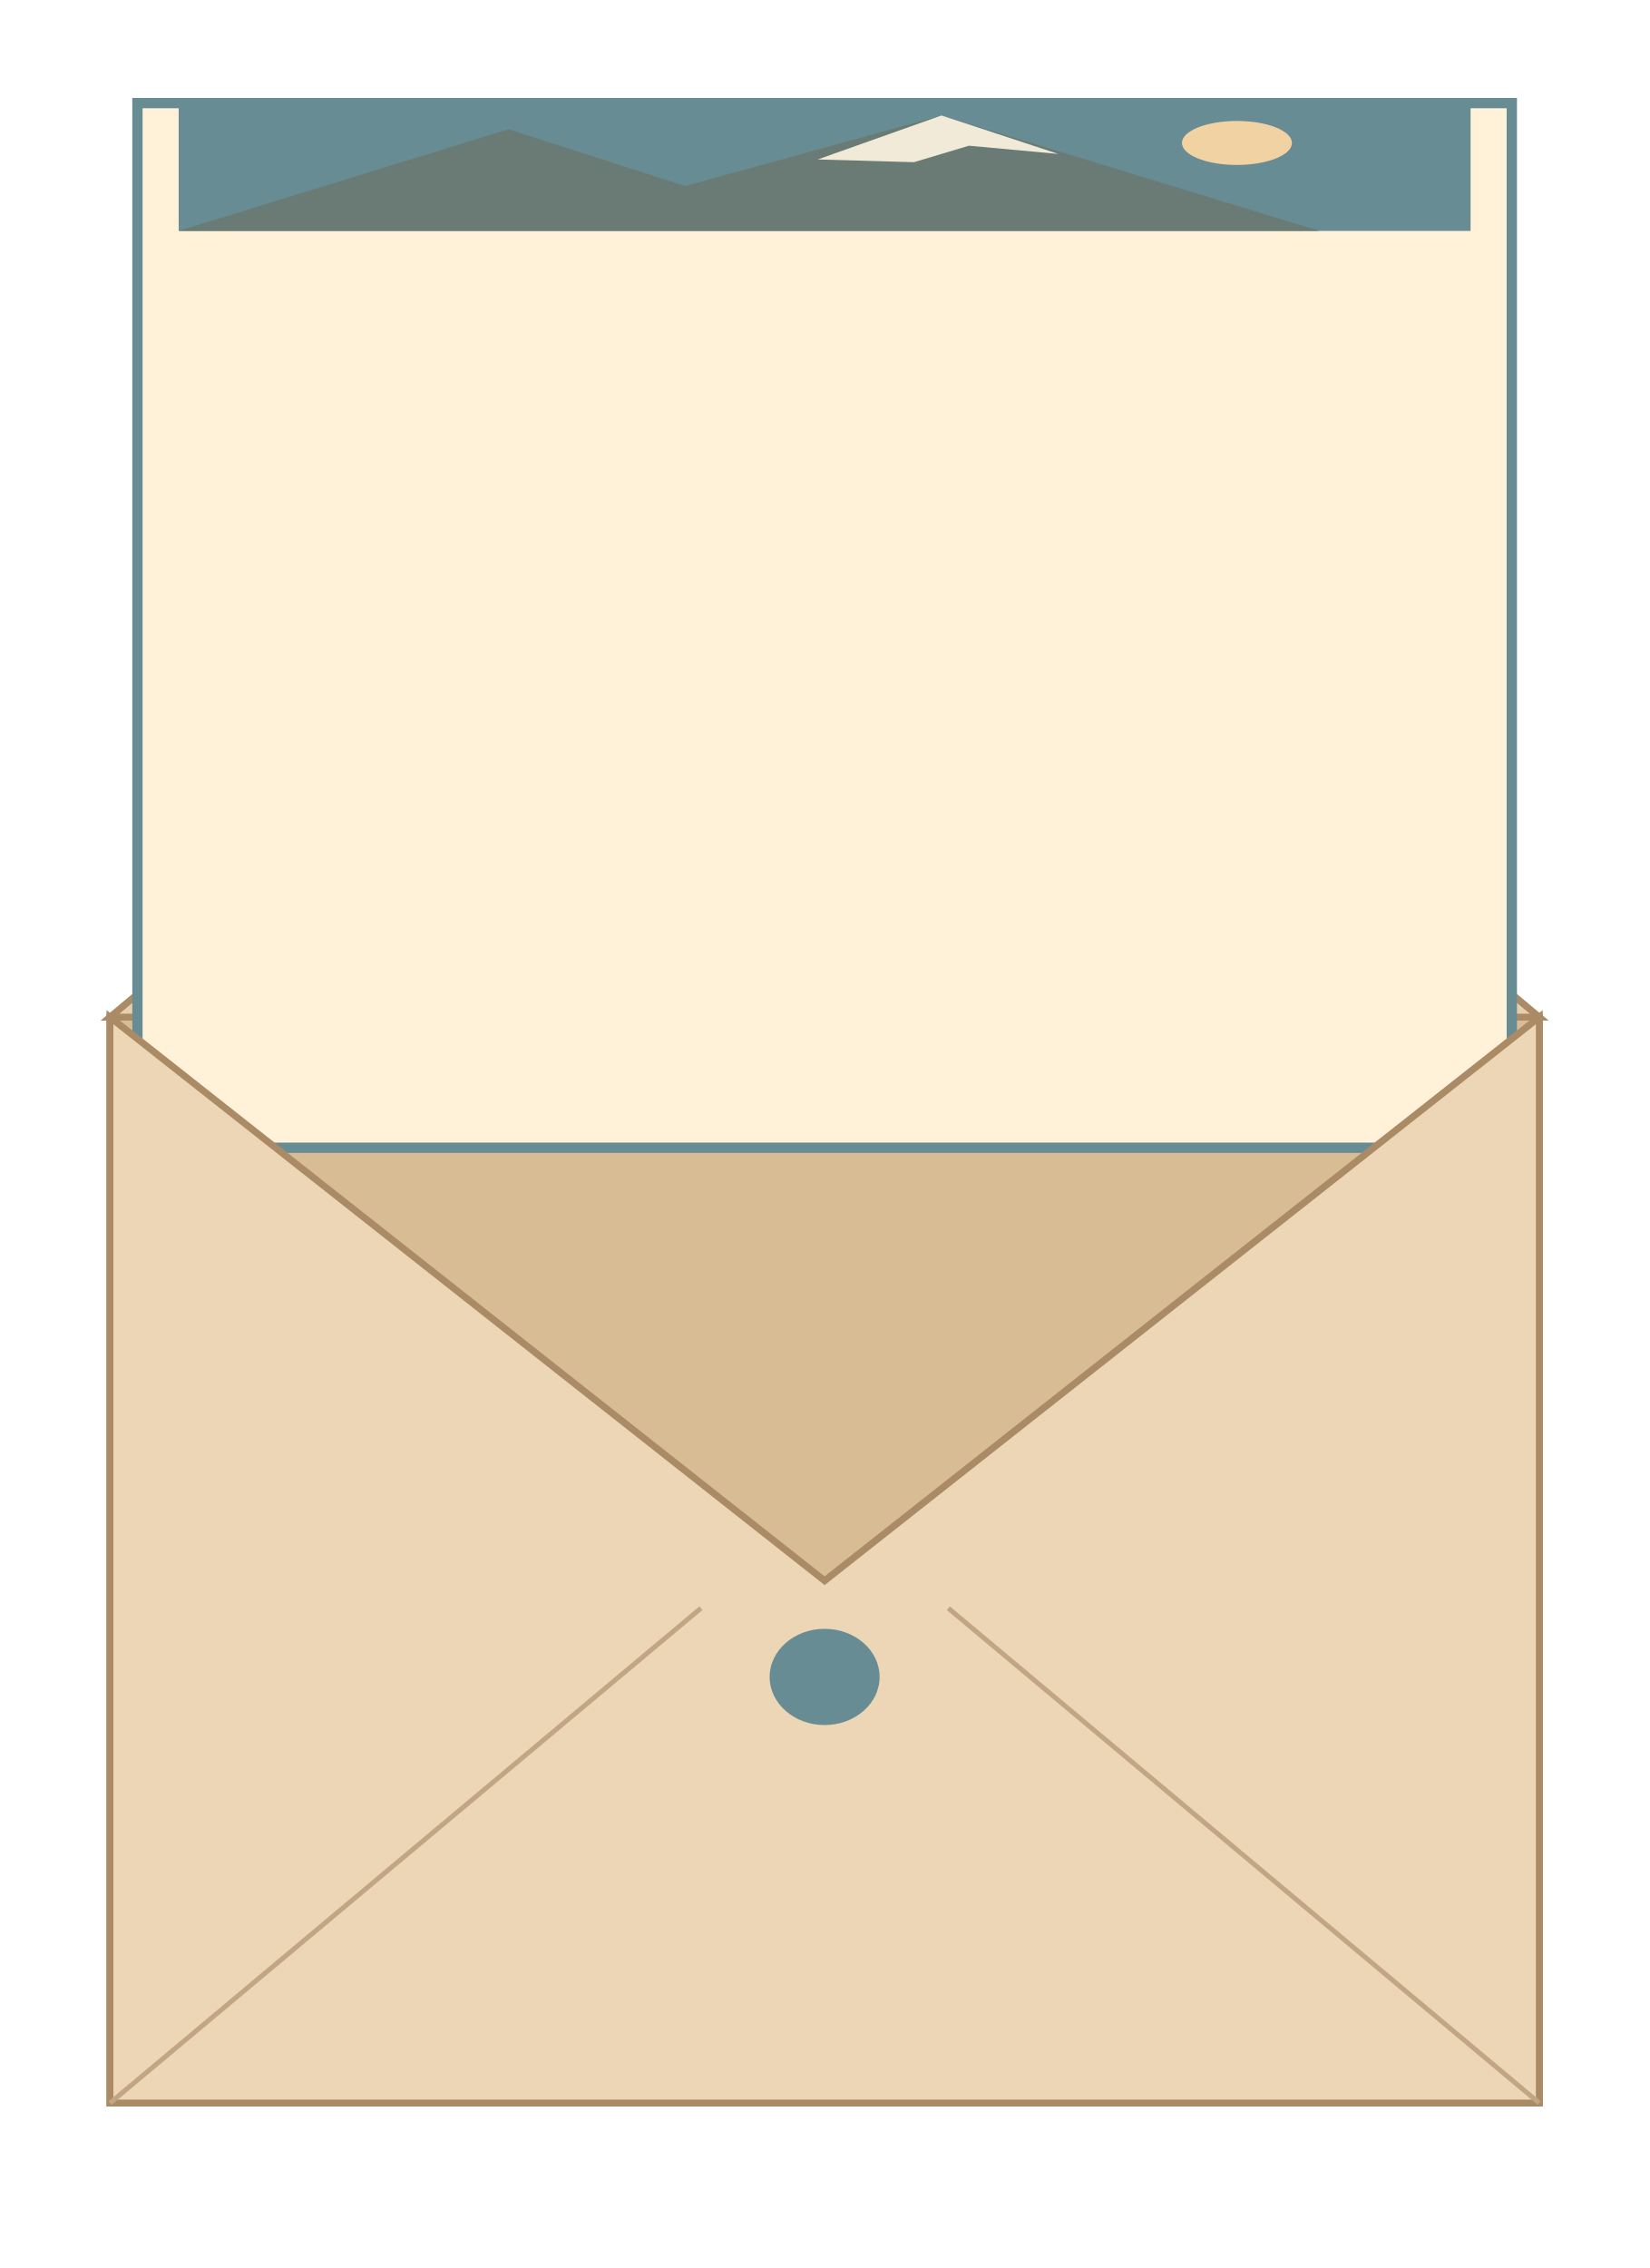
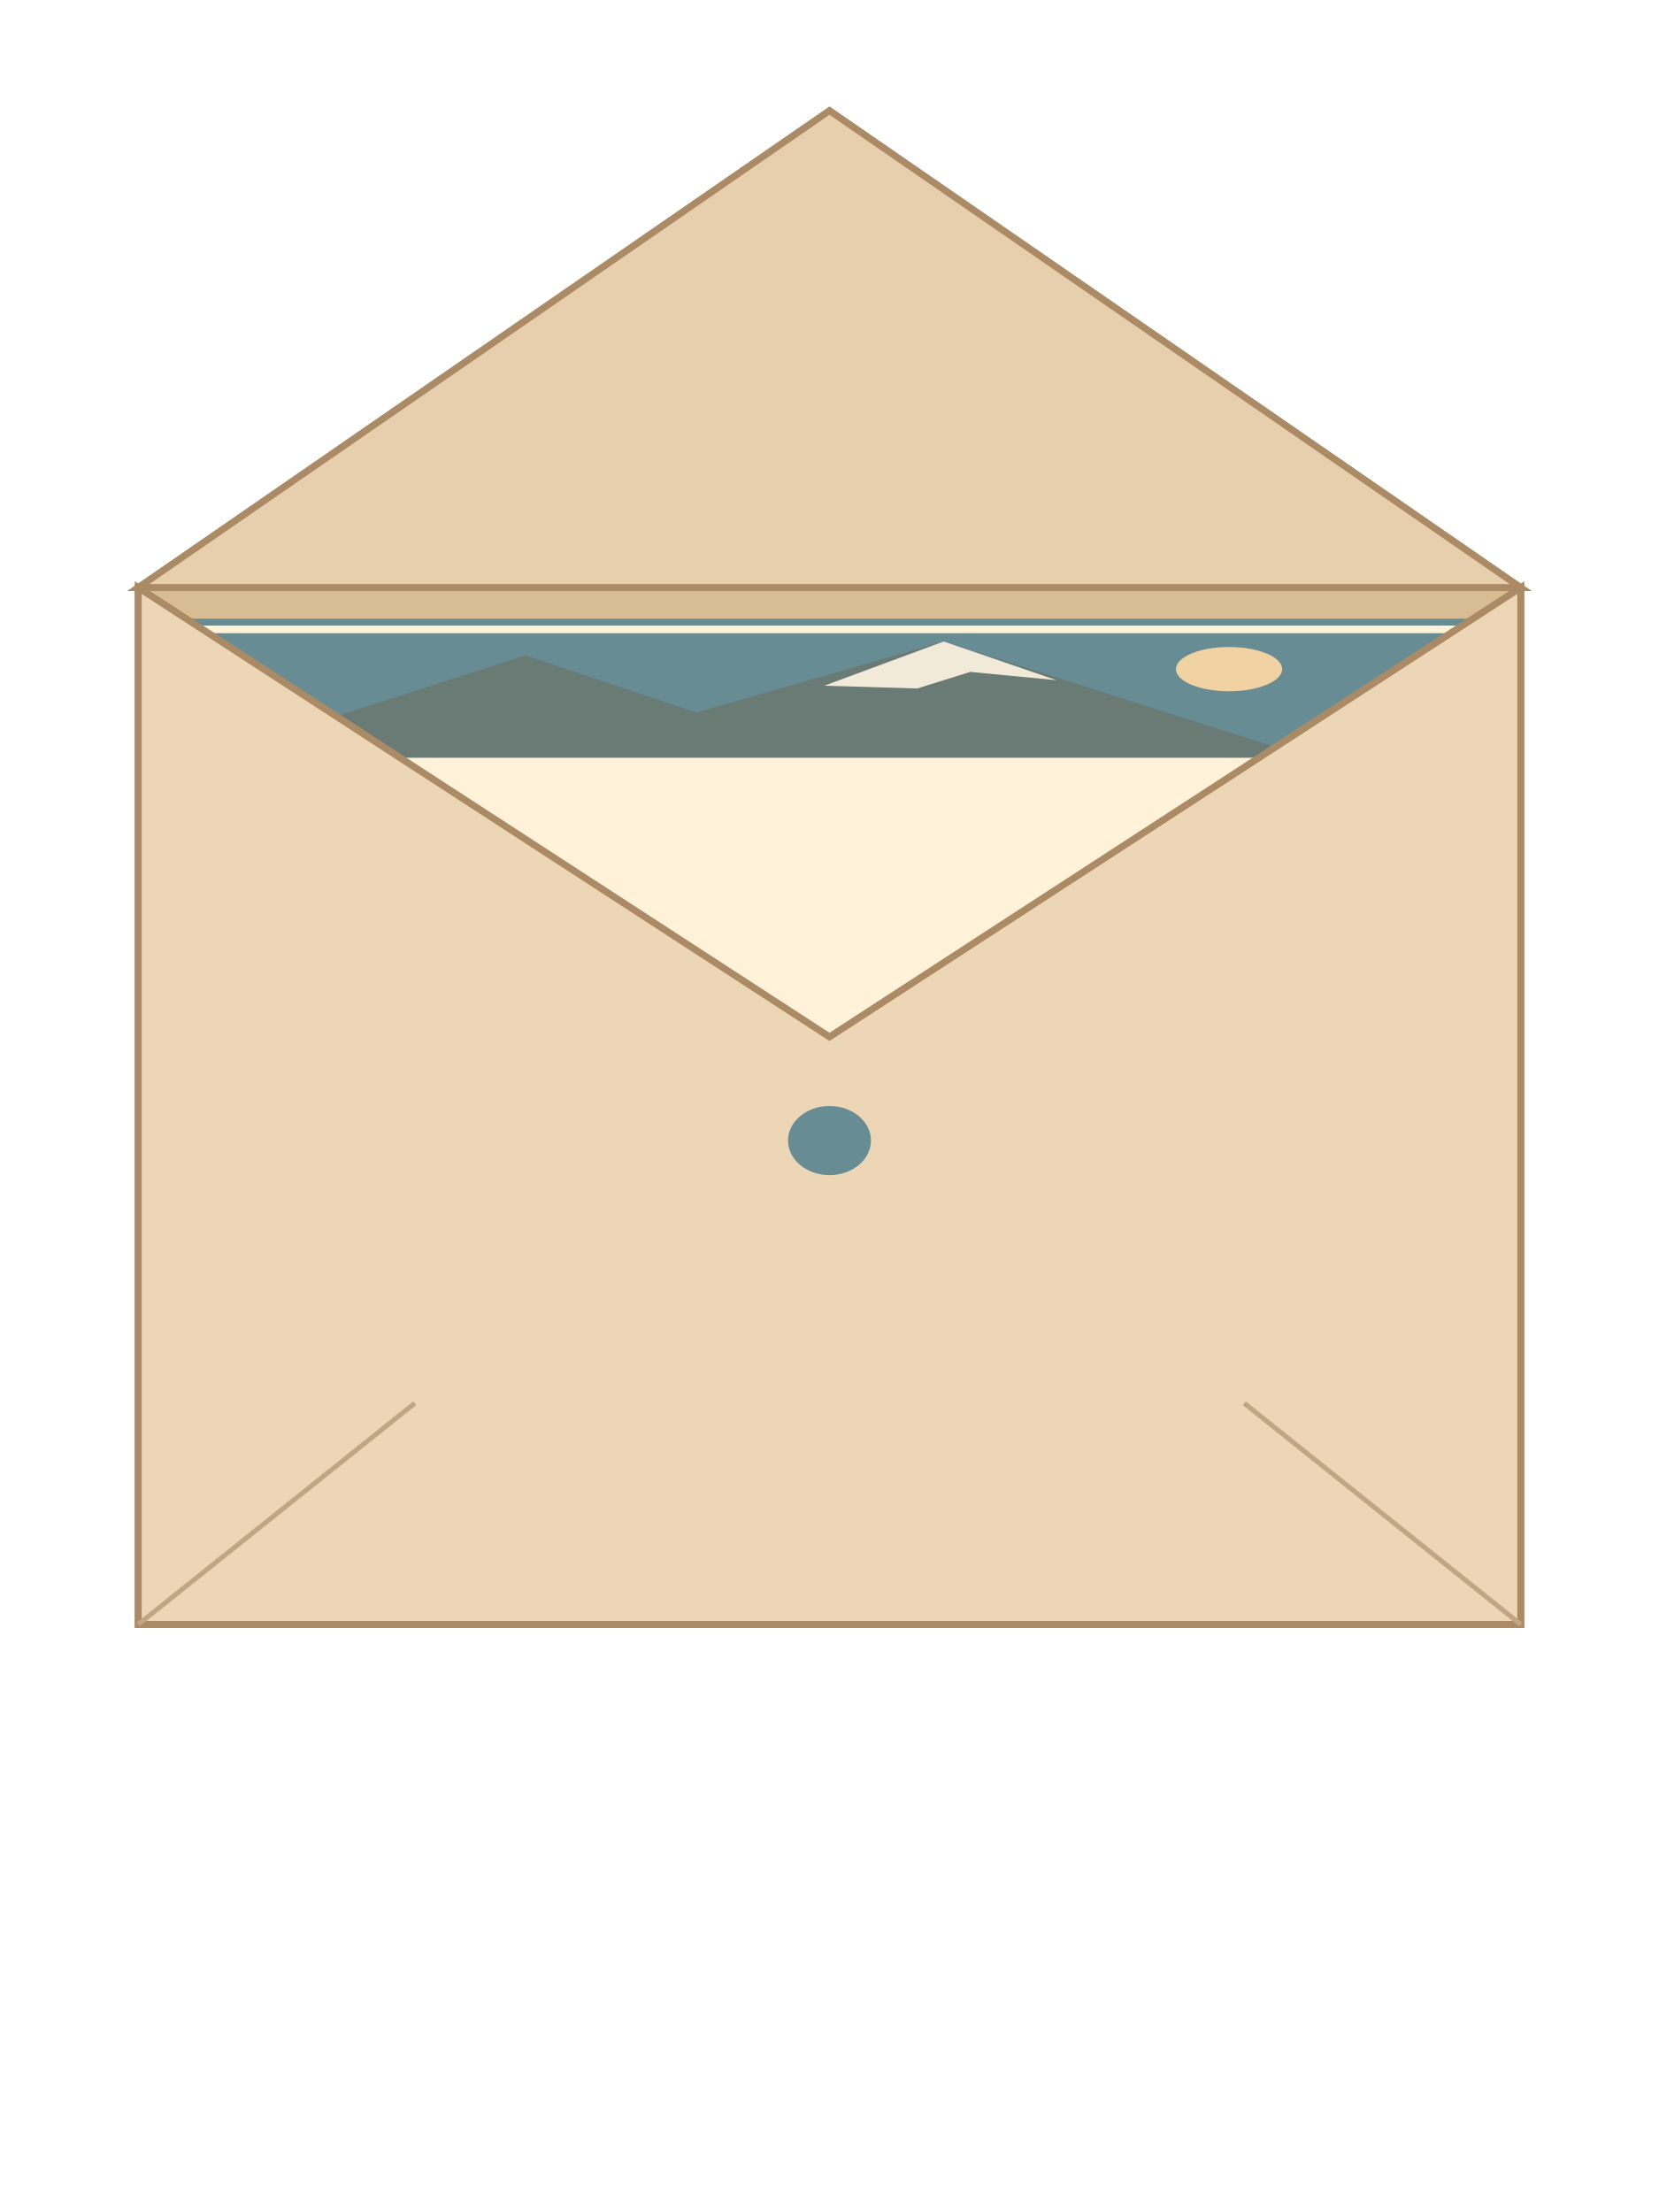
- <svg xmlns="http://www.w3.org/2000/svg" viewBox="0 0 240 330" preserveAspectRatio="xMidYMid meet" opacity="1" aria-hidden="true" focusable="false">
+ <svg xmlns="http://www.w3.org/2000/svg" viewBox="0 -60 240 320" preserveAspectRatio="xMidYMid meet" opacity="1" aria-hidden="true" focusable="false">
  <g data-theme-part="back">
    <g data-visual-axis="silhouette" data-visual-value="0">
-       <rect x="16" y="148" width="208.0" height="158" fill="#d8bc94" stroke="#a78762" stroke-width="1" />
-     </g>
-   </g>
-   <g data-theme-part="flap">
-     <g data-visual-axis="envelope" data-visual-value="3">
-       <path d="M16 148L120 61L224 148Z" fill="#e7cfae" stroke="#ab8b66" stroke-width="1" />
+       <rect x="20" y="25" width="200.0" height="150" fill="#d8bc94" stroke="#a78762" stroke-width="1" />
    </g>
  </g>
  <g data-theme-part="card">
    <g data-visual-axis="palette" data-visual-value="4">
-       <rect x="20" y="15" width="200" height="152" fill="#fff2d9" stroke="#688c94" stroke-width="1.5" />
+       <rect x="25" y="30" width="190" height="140" fill="#fff2d9" stroke="#688c94" stroke-width="1" />
    </g>
-     <g data-visual-axis="landscape" data-visual-value="1" transform="translate(0 4) scale(1 .4)">
+     <g data-visual-axis="landscape" data-visual-value="1" transform="translate(5 20) scale(.96 .4)">
      <rect x="26" y="29" width="188" height="45" fill="#688c94" />
      <circle cx="180" cy="42" r="8" fill="#f1d2a2" />
      <path d="M26 74L74 37L120 74M76 74L137 32L192 74Z" fill="#697b74" />
      <path d="M119 48L137 32L154 46L141 43L133 49Z" fill="#f1ead9" />
    </g>
  </g>
  <g data-theme-part="front">
-     <path d="M16 148L120 230L224 148V306H16Z" fill="#ecd6b5" stroke="#ab8b66" stroke-width="1" />
-     <path d="M16 306L102 234M224 306L138 234" fill="none" stroke="#c2a582" stroke-width=".7" />
+     <path d="M20 25L120 90L220 25V175H20Z" fill="#ecd6b5" stroke="#ab8b66" stroke-width="1" />
+     <path d="M20 175L60 143M220 175L180 143" fill="none" stroke="#c2a582" stroke-width=".7" />
    <g data-visual-axis="postage" data-visual-value="2">
-       <g data-visual-axis="orientation" data-visual-value="3" transform="rotate(0 120 244)">
-         <ellipse cx="120" cy="244" rx="8.0" ry="7.0" fill="#688c94" />
+       <g data-visual-axis="orientation" data-visual-value="3" transform="rotate(0 120 105)">
+         <ellipse cx="120" cy="105" rx="6.0" ry="5.0" fill="#688c94" />
      </g>
    </g>
  </g>
-   <rect x="31" y="42" width="178" height="112" fill="none" data-theme-content-area="content" />
+   <g data-theme-part="flap">
+     <g data-visual-axis="envelope" data-visual-value="3">
+       <path d="M20 25L120 -44L220 25Z" fill="#e7cfae" stroke="#ab8b66" stroke-width="1" />
+     </g>
+   </g>
+   <rect x="55" y="108" width="130" height="58" fill="none" data-theme-carrier-title-area="title" />
+   <rect x="36" y="58" width="168" height="103" fill="none" data-theme-content-area="content" />
</svg>
